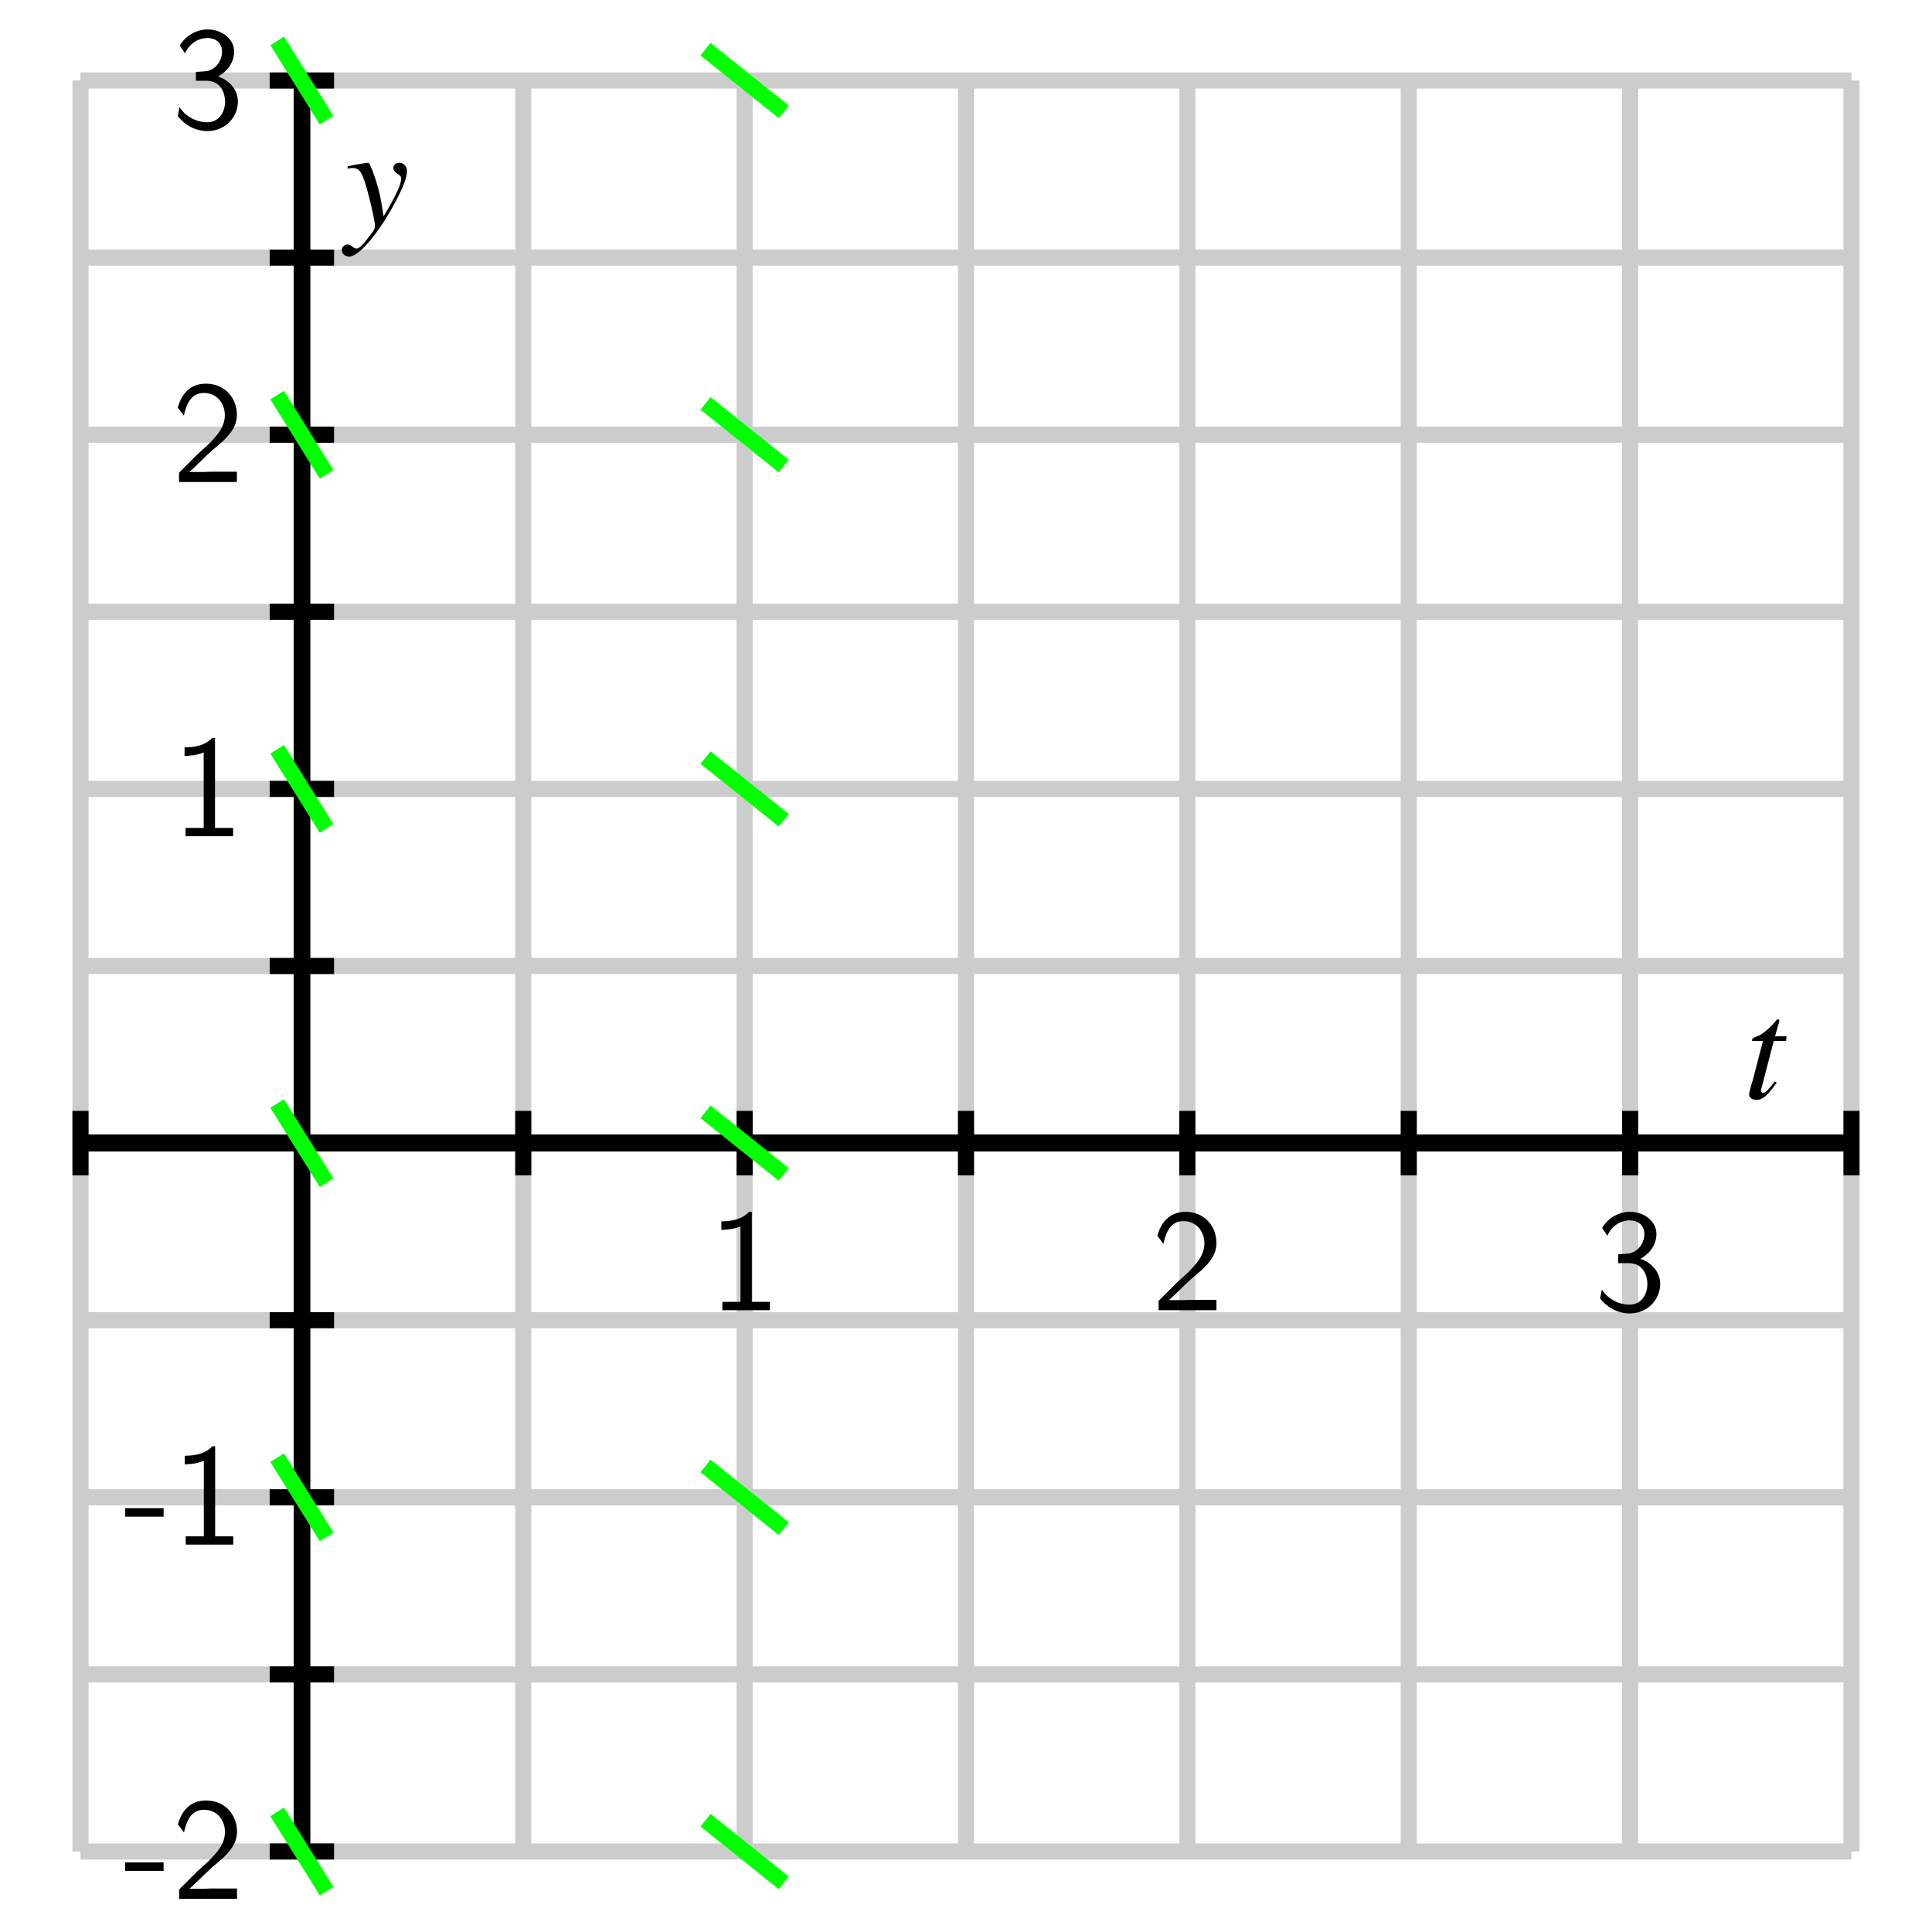
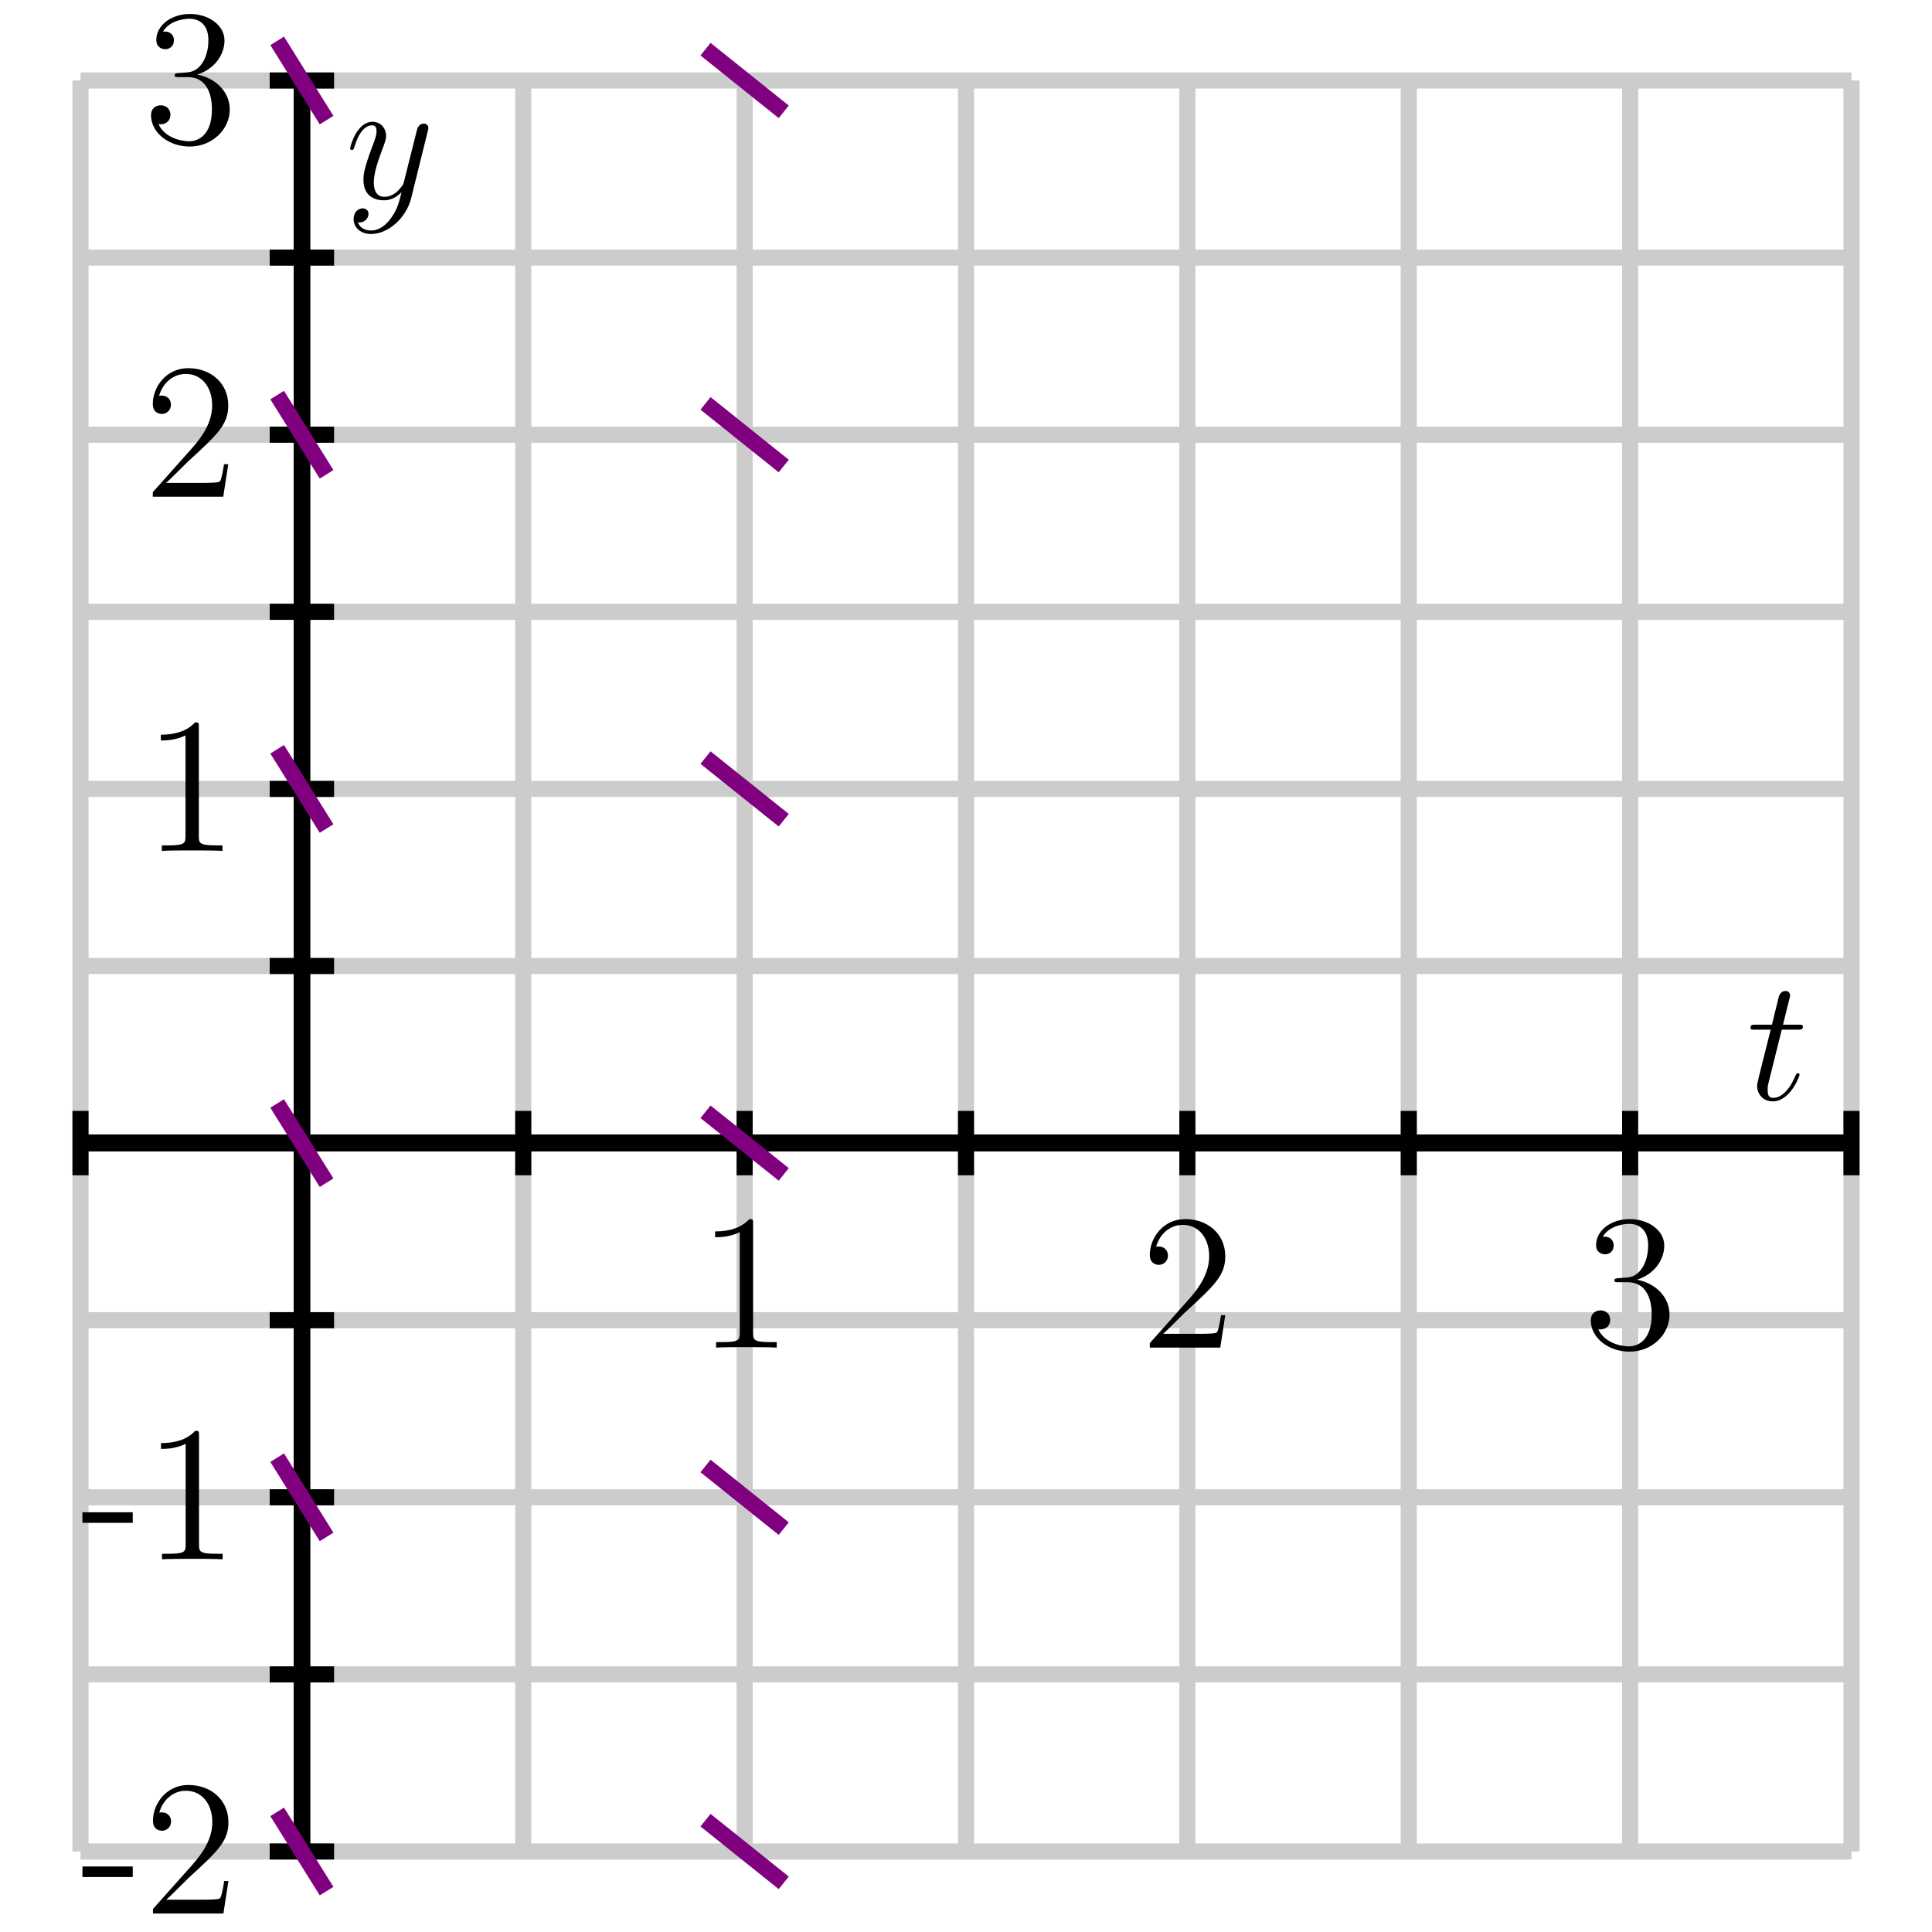
<svg xmlns="http://www.w3.org/2000/svg" xmlns:xlink="http://www.w3.org/1999/xlink" width="120pt" height="120pt" viewBox="0 0 120 120" version="1.1">
  <defs>
    <g>
      <symbol overflow="visible" id="glyph0-0">
        <path style="stroke:none;" d="" />
      </symbol>
      <symbol overflow="visible" id="glyph0-1">
-         <path style="stroke:none;" d="M 2.688 -6.109 L 2.516 -6.109 C 1.984 -5.547 1.234 -5.531 0.797 -5.516 L 0.797 -4.984 C 1.094 -5 1.531 -5.016 1.984 -5.203 L 1.984 -0.516 L 0.859 -0.516 L 0.859 0 L 3.812 0 L 3.812 -0.516 L 2.688 -0.516 Z M 2.688 -6.109 " />
+         <path style="stroke:none;" d="M 3.453 -7.688 C 3.453 -7.969 3.453 -7.984 3.219 -7.984 C 2.922 -7.656 2.328 -7.219 1.094 -7.219 L 1.094 -6.859 C 1.375 -6.859 1.969 -6.859 2.625 -7.172 L 2.625 -0.922 C 2.625 -0.484 2.594 -0.344 1.531 -0.344 L 1.156 -0.344 L 1.156 0 C 1.484 -0.031 2.656 -0.031 3.047 -0.031 C 3.438 -0.031 4.594 -0.031 4.922 0 L 4.922 -0.344 L 4.547 -0.344 C 3.484 -0.344 3.453 -0.484 3.453 -0.922 Z M 3.453 -7.688 " />
      </symbol>
      <symbol overflow="visible" id="glyph0-2">
-         <path style="stroke:none;" d="M 1.562 -1.688 L 0.453 -0.578 L 0.453 0 L 4.047 0 L 4.047 -0.641 L 2.406 -0.641 C 2.297 -0.641 2.188 -0.625 2.078 -0.625 L 1.094 -0.625 C 1.391 -0.875 2.062 -1.562 2.344 -1.812 C 2.516 -1.984 2.984 -2.359 3.156 -2.516 C 3.562 -2.922 4.047 -3.406 4.047 -4.172 C 4.047 -5.203 3.312 -6.109 2.125 -6.109 C 1.094 -6.109 0.594 -5.406 0.375 -4.625 C 0.484 -4.469 0.531 -4.422 0.547 -4.391 C 0.562 -4.375 0.656 -4.25 0.75 -4.125 C 0.922 -4.828 1.172 -5.531 2 -5.531 C 2.844 -5.531 3.297 -4.844 3.297 -4.156 C 3.297 -3.391 2.797 -2.875 2.266 -2.328 Z M 1.562 -1.688 " />
+         <path style="stroke:none;" d="M 5.281 -2.016 L 5.016 -2.016 C 4.984 -1.812 4.891 -1.156 4.766 -0.953 C 4.688 -0.859 4 -0.859 3.641 -0.859 L 1.422 -0.859 C 1.734 -1.125 2.469 -1.891 2.781 -2.188 C 4.609 -3.859 5.281 -4.484 5.281 -5.672 C 5.281 -7.062 4.188 -7.984 2.797 -7.984 C 1.406 -7.984 0.594 -6.797 0.594 -5.766 C 0.594 -5.141 1.109 -5.141 1.156 -5.141 C 1.406 -5.141 1.719 -5.328 1.719 -5.719 C 1.719 -6.047 1.484 -6.281 1.156 -6.281 C 1.047 -6.281 1.016 -6.281 0.984 -6.266 C 1.219 -7.078 1.859 -7.625 2.641 -7.625 C 3.656 -7.625 4.281 -6.781 4.281 -5.672 C 4.281 -4.656 3.703 -3.766 3.016 -3 L 0.594 -0.281 L 0.594 0 L 4.969 0 Z M 5.281 -2.016 " />
      </symbol>
      <symbol overflow="visible" id="glyph0-3">
-         <path style="stroke:none;" d="M 0.828 -4.625 C 1.094 -5.25 1.672 -5.578 2.219 -5.578 C 2.688 -5.578 3.125 -5.312 3.125 -4.734 C 3.125 -4.188 2.766 -3.656 2.219 -3.531 C 2.156 -3.516 2.141 -3.516 1.5 -3.469 L 1.5 -2.922 L 2.141 -2.922 C 3.109 -2.922 3.312 -2.078 3.312 -1.625 C 3.312 -0.922 2.891 -0.344 2.203 -0.344 C 1.578 -0.344 0.875 -0.672 0.484 -1.281 L 0.375 -0.734 C 1.031 0.109 1.859 0.203 2.219 0.203 C 3.328 0.203 4.109 -0.672 4.109 -1.625 C 4.109 -2.438 3.484 -3 2.875 -3.188 C 3.562 -3.562 3.875 -4.172 3.875 -4.734 C 3.875 -5.516 3.125 -6.109 2.234 -6.109 C 1.531 -6.109 0.875 -5.734 0.5 -5.109 Z M 0.828 -4.625 " />
+         <path style="stroke:none;" d="M 2.203 -4.312 C 2 -4.297 1.953 -4.281 1.953 -4.172 C 1.953 -4.062 2.016 -4.062 2.234 -4.062 L 2.781 -4.062 C 3.797 -4.062 4.266 -3.219 4.266 -2.062 C 4.266 -0.484 3.438 -0.078 2.859 -0.078 C 2.281 -0.078 1.297 -0.344 0.953 -1.141 C 1.328 -1.078 1.688 -1.297 1.688 -1.734 C 1.688 -2.078 1.422 -2.312 1.094 -2.312 C 0.797 -2.312 0.484 -2.141 0.484 -1.688 C 0.484 -0.625 1.562 0.25 2.891 0.25 C 4.312 0.25 5.375 -0.844 5.375 -2.047 C 5.375 -3.156 4.484 -4.016 3.344 -4.219 C 4.375 -4.531 5.047 -5.406 5.047 -6.344 C 5.047 -7.281 4.062 -7.984 2.906 -7.984 C 1.703 -7.984 0.812 -7.25 0.812 -6.375 C 0.812 -5.891 1.188 -5.797 1.375 -5.797 C 1.625 -5.797 1.906 -5.969 1.906 -6.344 C 1.906 -6.719 1.625 -6.891 1.359 -6.891 C 1.281 -6.891 1.266 -6.891 1.219 -6.875 C 1.688 -7.688 2.812 -7.688 2.875 -7.688 C 3.266 -7.688 4.047 -7.516 4.047 -6.344 C 4.047 -6.109 4.016 -5.438 3.656 -4.922 C 3.297 -4.391 2.891 -4.359 2.562 -4.344 Z M 2.203 -4.312 " />
      </symbol>
      <symbol overflow="visible" id="glyph0-4">
-         <path style="stroke:none;" d="M 2.484 -1.734 L 2.484 -2.266 L 0.094 -2.266 L 0.094 -1.734 Z M 2.484 -1.734 " />
+         <path style="stroke:none;" d="M 3.25 -2.266 L 3.25 -2.922 L 0.125 -2.922 L 0.125 -2.266 Z M 3.25 -2.266 " />
      </symbol>
      <symbol overflow="visible" id="glyph1-0">
        <path style="stroke:none;" d="" />
      </symbol>
      <symbol overflow="visible" id="glyph1-1">
-         <path style="stroke:none;" d="M 2.656 -3.859 L 1.938 -3.859 L 2.203 -4.781 C 2.203 -4.797 2.203 -4.812 2.203 -4.828 C 2.203 -4.891 2.172 -4.906 2.141 -4.906 C 2.078 -4.906 2.047 -4.906 2 -4.828 C 1.641 -4.375 1.094 -3.922 0.797 -3.844 C 0.578 -3.766 0.516 -3.719 0.516 -3.625 C 0.516 -3.609 0.516 -3.594 0.516 -3.562 L 1.188 -3.562 L 0.547 -1.094 C 0.516 -1.016 0.516 -0.984 0.484 -0.906 C 0.406 -0.625 0.328 -0.312 0.328 -0.25 C 0.328 -0.047 0.516 0.094 0.766 0.094 C 1.172 0.094 1.469 -0.156 2.047 -0.984 L 1.922 -1.047 C 1.484 -0.484 1.344 -0.344 1.203 -0.344 C 1.109 -0.344 1.062 -0.406 1.062 -0.516 C 1.062 -0.531 1.062 -0.547 1.078 -0.562 L 1.859 -3.562 L 2.625 -3.562 Z M 2.656 -3.859 " />
+         <path style="stroke:none;" d="M 2.172 -4.344 L 3.156 -4.344 C 3.375 -4.344 3.484 -4.344 3.484 -4.531 C 3.484 -4.656 3.406 -4.656 3.203 -4.656 L 2.25 -4.656 L 2.641 -6.234 C 2.688 -6.375 2.688 -6.406 2.688 -6.484 C 2.688 -6.656 2.547 -6.75 2.406 -6.75 C 2.328 -6.75 2.078 -6.719 1.984 -6.375 L 1.562 -4.656 L 0.547 -4.656 C 0.328 -4.656 0.234 -4.656 0.234 -4.453 C 0.234 -4.344 0.312 -4.344 0.516 -4.344 L 1.484 -4.344 L 0.766 -1.484 C 0.688 -1.109 0.641 -1 0.641 -0.859 C 0.641 -0.359 1 0.109 1.609 0.109 C 2.703 0.109 3.281 -1.469 3.281 -1.547 C 3.281 -1.609 3.234 -1.641 3.172 -1.641 C 3.156 -1.641 3.109 -1.641 3.094 -1.594 C 3.078 -1.594 3.062 -1.578 2.984 -1.406 C 2.766 -0.859 2.266 -0.109 1.641 -0.109 C 1.312 -0.109 1.297 -0.375 1.297 -0.609 C 1.297 -0.625 1.297 -0.828 1.328 -0.953 Z M 2.172 -4.344 " />
      </symbol>
      <symbol overflow="visible" id="glyph1-2">
-         <path style="stroke:none;" d="M 0.141 -3.594 C 0.25 -3.625 0.312 -3.641 0.406 -3.641 C 0.922 -3.641 1.062 -3.406 1.469 -1.859 C 1.625 -1.281 1.844 -0.219 1.844 -0.078 C 1.844 0.078 1.797 0.219 1.656 0.375 C 1.375 0.75 1.203 0.984 1.094 1.094 C 0.906 1.281 0.797 1.359 0.688 1.359 C 0.625 1.359 0.562 1.328 0.469 1.266 C 0.328 1.156 0.234 1.109 0.141 1.109 C -0.062 1.109 -0.219 1.266 -0.219 1.453 C -0.219 1.688 -0.016 1.859 0.25 1.859 C 0.812 1.859 2 0.5 2.969 -1.281 C 3.578 -2.391 3.828 -3.031 3.828 -3.469 C 3.828 -3.75 3.609 -3.969 3.344 -3.969 C 3.125 -3.969 2.984 -3.828 2.984 -3.641 C 2.984 -3.5 3.062 -3.406 3.234 -3.281 C 3.406 -3.188 3.469 -3.109 3.469 -2.984 C 3.469 -2.625 3.141 -1.922 2.375 -0.641 L 2.203 -1.688 C 2.062 -2.484 1.562 -3.969 1.422 -3.969 L 1.391 -3.969 C 1.375 -3.953 1.344 -3.953 1.312 -3.953 C 1.219 -3.953 0.906 -3.891 0.422 -3.812 C 0.375 -3.797 0.266 -3.766 0.141 -3.75 Z M 0.141 -3.594 " />
+         <path style="stroke:none;" d="M 2.844 1.203 C 2.547 1.625 2.125 1.984 1.594 1.984 C 1.469 1.984 0.953 1.969 0.781 1.469 C 0.828 1.484 0.875 1.484 0.891 1.484 C 1.219 1.484 1.438 1.203 1.438 0.953 C 1.438 0.703 1.234 0.609 1.062 0.609 C 0.891 0.609 0.516 0.75 0.516 1.281 C 0.516 1.828 0.984 2.203 1.594 2.203 C 2.672 2.203 3.766 1.203 4.078 0.016 L 5.125 -4.203 C 5.141 -4.25 5.156 -4.312 5.156 -4.391 C 5.156 -4.547 5.031 -4.656 4.875 -4.656 C 4.766 -4.656 4.547 -4.609 4.453 -4.281 L 3.656 -1.109 C 3.609 -0.922 3.609 -0.891 3.516 -0.781 C 3.297 -0.469 2.953 -0.109 2.422 -0.109 C 1.828 -0.109 1.766 -0.703 1.766 -1 C 1.766 -1.609 2.062 -2.438 2.359 -3.219 C 2.469 -3.531 2.531 -3.688 2.531 -3.891 C 2.531 -4.344 2.219 -4.766 1.688 -4.766 C 0.688 -4.766 0.297 -3.203 0.297 -3.109 C 0.297 -3.062 0.328 -3.016 0.406 -3.016 C 0.5 -3.016 0.516 -3.062 0.562 -3.203 C 0.828 -4.109 1.234 -4.547 1.656 -4.547 C 1.75 -4.547 1.938 -4.547 1.938 -4.188 C 1.938 -3.906 1.812 -3.594 1.656 -3.188 C 1.125 -1.766 1.125 -1.422 1.125 -1.156 C 1.125 -0.125 1.859 0.109 2.391 0.109 C 2.703 0.109 3.094 0.016 3.484 -0.391 L 3.484 -0.375 C 3.328 0.266 3.219 0.688 2.844 1.203 Z M 2.844 1.203 " />
      </symbol>
    </g>
  </defs>
  <g id="surface1">
    <path style="fill:none;stroke-width:10;stroke-linecap:butt;stroke-linejoin:miter;stroke:rgb(80.077%,80.077%,80.077%);stroke-opacity:1;stroke-miterlimit:10;" d="M 50 50 L 50 1150 M 187.5 50 L 187.5 1150 M 325 50 L 325 1150 M 462.5 50 L 462.5 1150 M 600 50 L 600 1150 M 737.5 50 L 737.5 1150 M 875 50 L 875 1150 M 1012.5 50 L 1012.5 1150 M 1150 50 L 1150 1150 M 50 50 L 1150 50 M 50 160 L 1150 160 M 50 270 L 1150 270 M 50 380 L 1150 380 M 50 490 L 1150 490 M 50 600 L 1150 600 M 50 710 L 1150 710 M 50 820 L 1150 820 M 50 930 L 1150 930 M 50 1040 L 1150 1040 M 50 1150 L 1150 1150 " transform="matrix(0.1,0,0,-0.1,0,120)" />
    <path style="fill:none;stroke-width:10;stroke-linecap:butt;stroke-linejoin:miter;stroke:rgb(0%,0%,0%);stroke-opacity:1;stroke-miterlimit:10;" d="M 50 490 L 1150 490 M 187.5 50 L 187.5 1150 " transform="matrix(0.1,0,0,-0.1,0,120)" />
    <path style="fill:none;stroke-width:10;stroke-linecap:butt;stroke-linejoin:miter;stroke:rgb(0%,0%,0%);stroke-opacity:1;stroke-miterlimit:10;" d="M 50 490 L 1150 490 M 187.5 50 L 187.5 1150 M 50 470 L 50 510 " transform="matrix(0.1,0,0,-0.1,0,120)" />
    <path style="fill:none;stroke-width:10;stroke-linecap:butt;stroke-linejoin:miter;stroke:rgb(0%,0%,0%);stroke-opacity:1;stroke-miterlimit:10;" d="M 50 490 L 1150 490 M 187.5 50 L 187.5 1150 M 187.5 470 L 187.5 510 " transform="matrix(0.1,0,0,-0.1,0,120)" />
    <path style="fill:none;stroke-width:10;stroke-linecap:butt;stroke-linejoin:miter;stroke:rgb(0%,0%,0%);stroke-opacity:1;stroke-miterlimit:10;" d="M 50 490 L 1150 490 M 187.5 50 L 187.5 1150 M 325 470 L 325 510 " transform="matrix(0.1,0,0,-0.1,0,120)" />
    <path style="fill:none;stroke-width:10;stroke-linecap:butt;stroke-linejoin:miter;stroke:rgb(0%,0%,0%);stroke-opacity:1;stroke-miterlimit:10;" d="M 50 490 L 1150 490 M 187.5 50 L 187.5 1150 M 462.5 470 L 462.5 510 " transform="matrix(0.1,0,0,-0.1,0,120)" />
    <path style="fill:none;stroke-width:10;stroke-linecap:butt;stroke-linejoin:miter;stroke:rgb(0%,0%,0%);stroke-opacity:1;stroke-miterlimit:10;" d="M 50 490 L 1150 490 M 187.5 50 L 187.5 1150 M 600 470 L 600 510 " transform="matrix(0.1,0,0,-0.1,0,120)" />
    <path style="fill:none;stroke-width:10;stroke-linecap:butt;stroke-linejoin:miter;stroke:rgb(0%,0%,0%);stroke-opacity:1;stroke-miterlimit:10;" d="M 50 490 L 1150 490 M 187.5 50 L 187.5 1150 M 737.5 470 L 737.5 510 " transform="matrix(0.1,0,0,-0.1,0,120)" />
    <path style="fill:none;stroke-width:10;stroke-linecap:butt;stroke-linejoin:miter;stroke:rgb(0%,0%,0%);stroke-opacity:1;stroke-miterlimit:10;" d="M 50 490 L 1150 490 M 187.5 50 L 187.5 1150 M 875 470 L 875 510 " transform="matrix(0.1,0,0,-0.1,0,120)" />
    <path style="fill:none;stroke-width:10;stroke-linecap:butt;stroke-linejoin:miter;stroke:rgb(0%,0%,0%);stroke-opacity:1;stroke-miterlimit:10;" d="M 50 490 L 1150 490 M 187.5 50 L 187.5 1150 M 1012.5 470 L 1012.5 510 " transform="matrix(0.1,0,0,-0.1,0,120)" />
    <path style="fill:none;stroke-width:10;stroke-linecap:butt;stroke-linejoin:miter;stroke:rgb(0%,0%,0%);stroke-opacity:1;stroke-miterlimit:10;" d="M 50 490 L 1150 490 M 187.5 50 L 187.5 1150 M 1150 470 L 1150 510 " transform="matrix(0.1,0,0,-0.1,0,120)" />
    <path style="fill:none;stroke-width:10;stroke-linecap:butt;stroke-linejoin:miter;stroke:rgb(0%,0%,0%);stroke-opacity:1;stroke-miterlimit:10;" d="M 50 490 L 1150 490 M 187.5 50 L 187.5 1150 M 167.5 50 L 207.5 50 " transform="matrix(0.1,0,0,-0.1,0,120)" />
    <path style="fill:none;stroke-width:10;stroke-linecap:butt;stroke-linejoin:miter;stroke:rgb(0%,0%,0%);stroke-opacity:1;stroke-miterlimit:10;" d="M 50 490 L 1150 490 M 187.5 50 L 187.5 1150 M 167.5 160 L 207.5 160 " transform="matrix(0.1,0,0,-0.1,0,120)" />
    <path style="fill:none;stroke-width:10;stroke-linecap:butt;stroke-linejoin:miter;stroke:rgb(0%,0%,0%);stroke-opacity:1;stroke-miterlimit:10;" d="M 50 490 L 1150 490 M 187.5 50 L 187.5 1150 M 167.5 270 L 207.5 270 " transform="matrix(0.1,0,0,-0.1,0,120)" />
    <path style="fill:none;stroke-width:10;stroke-linecap:butt;stroke-linejoin:miter;stroke:rgb(0%,0%,0%);stroke-opacity:1;stroke-miterlimit:10;" d="M 50 490 L 1150 490 M 187.5 50 L 187.5 1150 M 167.5 380 L 207.5 380 " transform="matrix(0.1,0,0,-0.1,0,120)" />
    <path style="fill:none;stroke-width:10;stroke-linecap:butt;stroke-linejoin:miter;stroke:rgb(0%,0%,0%);stroke-opacity:1;stroke-miterlimit:10;" d="M 50 490 L 1150 490 M 187.5 50 L 187.5 1150 M 167.5 490 L 207.5 490 " transform="matrix(0.1,0,0,-0.1,0,120)" />
    <path style="fill:none;stroke-width:10;stroke-linecap:butt;stroke-linejoin:miter;stroke:rgb(0%,0%,0%);stroke-opacity:1;stroke-miterlimit:10;" d="M 50 490 L 1150 490 M 187.5 50 L 187.5 1150 M 167.5 600 L 207.5 600 " transform="matrix(0.1,0,0,-0.1,0,120)" />
    <path style="fill:none;stroke-width:10;stroke-linecap:butt;stroke-linejoin:miter;stroke:rgb(0%,0%,0%);stroke-opacity:1;stroke-miterlimit:10;" d="M 50 490 L 1150 490 M 187.5 50 L 187.5 1150 M 167.5 710 L 207.5 710 " transform="matrix(0.1,0,0,-0.1,0,120)" />
    <path style="fill:none;stroke-width:10;stroke-linecap:butt;stroke-linejoin:miter;stroke:rgb(0%,0%,0%);stroke-opacity:1;stroke-miterlimit:10;" d="M 50 490 L 1150 490 M 187.5 50 L 187.5 1150 M 167.5 820 L 207.5 820 " transform="matrix(0.1,0,0,-0.1,0,120)" />
    <path style="fill:none;stroke-width:10;stroke-linecap:butt;stroke-linejoin:miter;stroke:rgb(0%,0%,0%);stroke-opacity:1;stroke-miterlimit:10;" d="M 50 490 L 1150 490 M 187.5 50 L 187.5 1150 M 167.5 930 L 207.5 930 " transform="matrix(0.1,0,0,-0.1,0,120)" />
    <path style="fill:none;stroke-width:10;stroke-linecap:butt;stroke-linejoin:miter;stroke:rgb(0%,0%,0%);stroke-opacity:1;stroke-miterlimit:10;" d="M 50 490 L 1150 490 M 187.5 50 L 187.5 1150 M 167.5 1040 L 207.5 1040 " transform="matrix(0.1,0,0,-0.1,0,120)" />
    <path style="fill:none;stroke-width:10;stroke-linecap:butt;stroke-linejoin:miter;stroke:rgb(0%,0%,0%);stroke-opacity:1;stroke-miterlimit:10;" d="M 50 490 L 1150 490 M 187.5 50 L 187.5 1150 M 167.5 1150 L 207.5 1150 " transform="matrix(0.1,0,0,-0.1,0,120)" />
    <g style="fill:rgb(0%,0%,0%);fill-opacity:1;">
-       <use xlink:href="#glyph0-1" x="44.009" y="81.378" />
+       <use xlink:href="#glyph0-1" x="43.323" y="83.704" />
    </g>
    <g style="fill:rgb(0%,0%,0%);fill-opacity:1;">
-       <use xlink:href="#glyph0-2" x="71.509" y="81.378" />
+       <use xlink:href="#glyph0-2" x="70.823" y="83.704" />
    </g>
    <g style="fill:rgb(0%,0%,0%);fill-opacity:1;">
-       <use xlink:href="#glyph0-3" x="99.009" y="81.378" />
+       <use xlink:href="#glyph0-3" x="98.323" y="83.704" />
    </g>
    <g style="fill:rgb(0%,0%,0%);fill-opacity:1;">
-       <use xlink:href="#glyph0-4" x="7.678" y="117.939" />
-       <use xlink:href="#glyph0-2" x="10.675" y="117.939" />
+       <use xlink:href="#glyph0-4" x="4.995" y="118.852" />
+       <use xlink:href="#glyph0-2" x="8.907" y="118.852" />
    </g>
    <g style="fill:rgb(0%,0%,0%);fill-opacity:1;">
-       <use xlink:href="#glyph0-4" x="7.678" y="95.939" />
-       <use xlink:href="#glyph0-1" x="10.675" y="95.939" />
+       <use xlink:href="#glyph0-4" x="4.995" y="96.852" />
+       <use xlink:href="#glyph0-1" x="8.907" y="96.852" />
    </g>
    <g style="fill:rgb(0%,0%,0%);fill-opacity:1;">
-       <use xlink:href="#glyph0-1" x="10.667" y="51.939" />
+       <use xlink:href="#glyph0-1" x="8.897" y="52.852" />
    </g>
    <g style="fill:rgb(0%,0%,0%);fill-opacity:1;">
-       <use xlink:href="#glyph0-2" x="10.667" y="29.939" />
+       <use xlink:href="#glyph0-2" x="8.897" y="30.852" />
    </g>
    <g style="fill:rgb(0%,0%,0%);fill-opacity:1;">
-       <use xlink:href="#glyph0-3" x="10.667" y="7.939" />
+       <use xlink:href="#glyph0-3" x="8.897" y="8.852" />
    </g>
    <g style="fill:rgb(0%,0%,0%);fill-opacity:1;">
-       <use xlink:href="#glyph1-1" x="108.312" y="68.221" />
+       <use xlink:href="#glyph1-1" x="108.496" y="68.3" />
    </g>
    <g style="fill:rgb(0%,0%,0%);fill-opacity:1;">
-       <use xlink:href="#glyph1-2" x="21.45" y="14.077" />
+       <use xlink:href="#glyph1-2" x="21.45" y="12.332" />
    </g>
-     <path style="fill:none;stroke-width:10;stroke-linecap:butt;stroke-linejoin:miter;stroke:rgb(0%,100%,0%);stroke-opacity:1;stroke-miterlimit:10;" d="M 172.148 74.609 L 202.852 25.391 " transform="matrix(0.1,0,0,-0.1,0,120)" />
-     <path style="fill:none;stroke-width:10;stroke-linecap:butt;stroke-linejoin:miter;stroke:rgb(0%,100%,0%);stroke-opacity:1;stroke-miterlimit:10;" d="M 172.148 294.609 L 202.852 245.391 " transform="matrix(0.1,0,0,-0.1,0,120)" />
-     <path style="fill:none;stroke-width:10;stroke-linecap:butt;stroke-linejoin:miter;stroke:rgb(0%,100%,0%);stroke-opacity:1;stroke-miterlimit:10;" d="M 172.148 514.609 L 202.852 465.391 " transform="matrix(0.1,0,0,-0.1,0,120)" />
-     <path style="fill:none;stroke-width:10;stroke-linecap:butt;stroke-linejoin:miter;stroke:rgb(0%,100%,0%);stroke-opacity:1;stroke-miterlimit:10;" d="M 172.148 734.609 L 202.852 685.391 " transform="matrix(0.1,0,0,-0.1,0,120)" />
-     <path style="fill:none;stroke-width:10;stroke-linecap:butt;stroke-linejoin:miter;stroke:rgb(0%,100%,0%);stroke-opacity:1;stroke-miterlimit:10;" d="M 172.148 954.609 L 202.852 905.391 " transform="matrix(0.1,0,0,-0.1,0,120)" />
-     <path style="fill:none;stroke-width:10;stroke-linecap:butt;stroke-linejoin:miter;stroke:rgb(0%,100%,0%);stroke-opacity:1;stroke-miterlimit:10;" d="M 172.148 1174.609 L 202.852 1125.391 " transform="matrix(0.1,0,0,-0.1,0,120)" />
-     <path style="fill:none;stroke-width:10;stroke-linecap:butt;stroke-linejoin:miter;stroke:rgb(0%,100%,0%);stroke-opacity:1;stroke-miterlimit:10;" d="M 438.203 69.453 L 486.797 30.547 " transform="matrix(0.1,0,0,-0.1,0,120)" />
-     <path style="fill:none;stroke-width:10;stroke-linecap:butt;stroke-linejoin:miter;stroke:rgb(0%,100%,0%);stroke-opacity:1;stroke-miterlimit:10;" d="M 438.203 289.453 L 486.797 250.547 " transform="matrix(0.1,0,0,-0.1,0,120)" />
-     <path style="fill:none;stroke-width:10;stroke-linecap:butt;stroke-linejoin:miter;stroke:rgb(0%,100%,0%);stroke-opacity:1;stroke-miterlimit:10;" d="M 438.203 509.453 L 486.797 470.547 " transform="matrix(0.1,0,0,-0.1,0,120)" />
-     <path style="fill:none;stroke-width:10;stroke-linecap:butt;stroke-linejoin:miter;stroke:rgb(0%,100%,0%);stroke-opacity:1;stroke-miterlimit:10;" d="M 438.203 729.453 L 486.797 690.547 " transform="matrix(0.1,0,0,-0.1,0,120)" />
-     <path style="fill:none;stroke-width:10;stroke-linecap:butt;stroke-linejoin:miter;stroke:rgb(0%,100%,0%);stroke-opacity:1;stroke-miterlimit:10;" d="M 438.203 949.453 L 486.797 910.547 " transform="matrix(0.1,0,0,-0.1,0,120)" />
-     <path style="fill:none;stroke-width:10;stroke-linecap:butt;stroke-linejoin:miter;stroke:rgb(0%,100%,0%);stroke-opacity:1;stroke-miterlimit:10;" d="M 438.203 1169.453 L 486.797 1130.547 " transform="matrix(0.1,0,0,-0.1,0,120)" />
+     <path style="fill:none;stroke-width:10;stroke-linecap:butt;stroke-linejoin:miter;stroke:rgb(50%,0%,50%);stroke-opacity:1;stroke-miterlimit:10;" d="M 172.148 74.609 L 202.852 25.391 " transform="matrix(0.1,0,0,-0.1,0,120)" />
+     <path style="fill:none;stroke-width:10;stroke-linecap:butt;stroke-linejoin:miter;stroke:rgb(50%,0%,50%);stroke-opacity:1;stroke-miterlimit:10;" d="M 172.148 294.609 L 202.852 245.391 " transform="matrix(0.1,0,0,-0.1,0,120)" />
+     <path style="fill:none;stroke-width:10;stroke-linecap:butt;stroke-linejoin:miter;stroke:rgb(50%,0%,50%);stroke-opacity:1;stroke-miterlimit:10;" d="M 172.148 514.609 L 202.852 465.391 " transform="matrix(0.1,0,0,-0.1,0,120)" />
+     <path style="fill:none;stroke-width:10;stroke-linecap:butt;stroke-linejoin:miter;stroke:rgb(50%,0%,50%);stroke-opacity:1;stroke-miterlimit:10;" d="M 172.148 734.609 L 202.852 685.391 " transform="matrix(0.1,0,0,-0.1,0,120)" />
+     <path style="fill:none;stroke-width:10;stroke-linecap:butt;stroke-linejoin:miter;stroke:rgb(50%,0%,50%);stroke-opacity:1;stroke-miterlimit:10;" d="M 172.148 954.609 L 202.852 905.391 " transform="matrix(0.1,0,0,-0.1,0,120)" />
+     <path style="fill:none;stroke-width:10;stroke-linecap:butt;stroke-linejoin:miter;stroke:rgb(50%,0%,50%);stroke-opacity:1;stroke-miterlimit:10;" d="M 172.148 1174.609 L 202.852 1125.391 " transform="matrix(0.1,0,0,-0.1,0,120)" />
+     <path style="fill:none;stroke-width:10;stroke-linecap:butt;stroke-linejoin:miter;stroke:rgb(50%,0%,50%);stroke-opacity:1;stroke-miterlimit:10;" d="M 438.203 69.453 L 486.797 30.547 " transform="matrix(0.1,0,0,-0.1,0,120)" />
+     <path style="fill:none;stroke-width:10;stroke-linecap:butt;stroke-linejoin:miter;stroke:rgb(50%,0%,50%);stroke-opacity:1;stroke-miterlimit:10;" d="M 438.203 289.453 L 486.797 250.547 " transform="matrix(0.1,0,0,-0.1,0,120)" />
+     <path style="fill:none;stroke-width:10;stroke-linecap:butt;stroke-linejoin:miter;stroke:rgb(50%,0%,50%);stroke-opacity:1;stroke-miterlimit:10;" d="M 438.203 509.453 L 486.797 470.547 " transform="matrix(0.1,0,0,-0.1,0,120)" />
+     <path style="fill:none;stroke-width:10;stroke-linecap:butt;stroke-linejoin:miter;stroke:rgb(50%,0%,50%);stroke-opacity:1;stroke-miterlimit:10;" d="M 438.203 729.453 L 486.797 690.547 " transform="matrix(0.1,0,0,-0.1,0,120)" />
+     <path style="fill:none;stroke-width:10;stroke-linecap:butt;stroke-linejoin:miter;stroke:rgb(50%,0%,50%);stroke-opacity:1;stroke-miterlimit:10;" d="M 438.203 949.453 L 486.797 910.547 " transform="matrix(0.1,0,0,-0.1,0,120)" />
+     <path style="fill:none;stroke-width:10;stroke-linecap:butt;stroke-linejoin:miter;stroke:rgb(50%,0%,50%);stroke-opacity:1;stroke-miterlimit:10;" d="M 438.203 1169.453 L 486.797 1130.547 " transform="matrix(0.1,0,0,-0.1,0,120)" />
  </g>
</svg>
